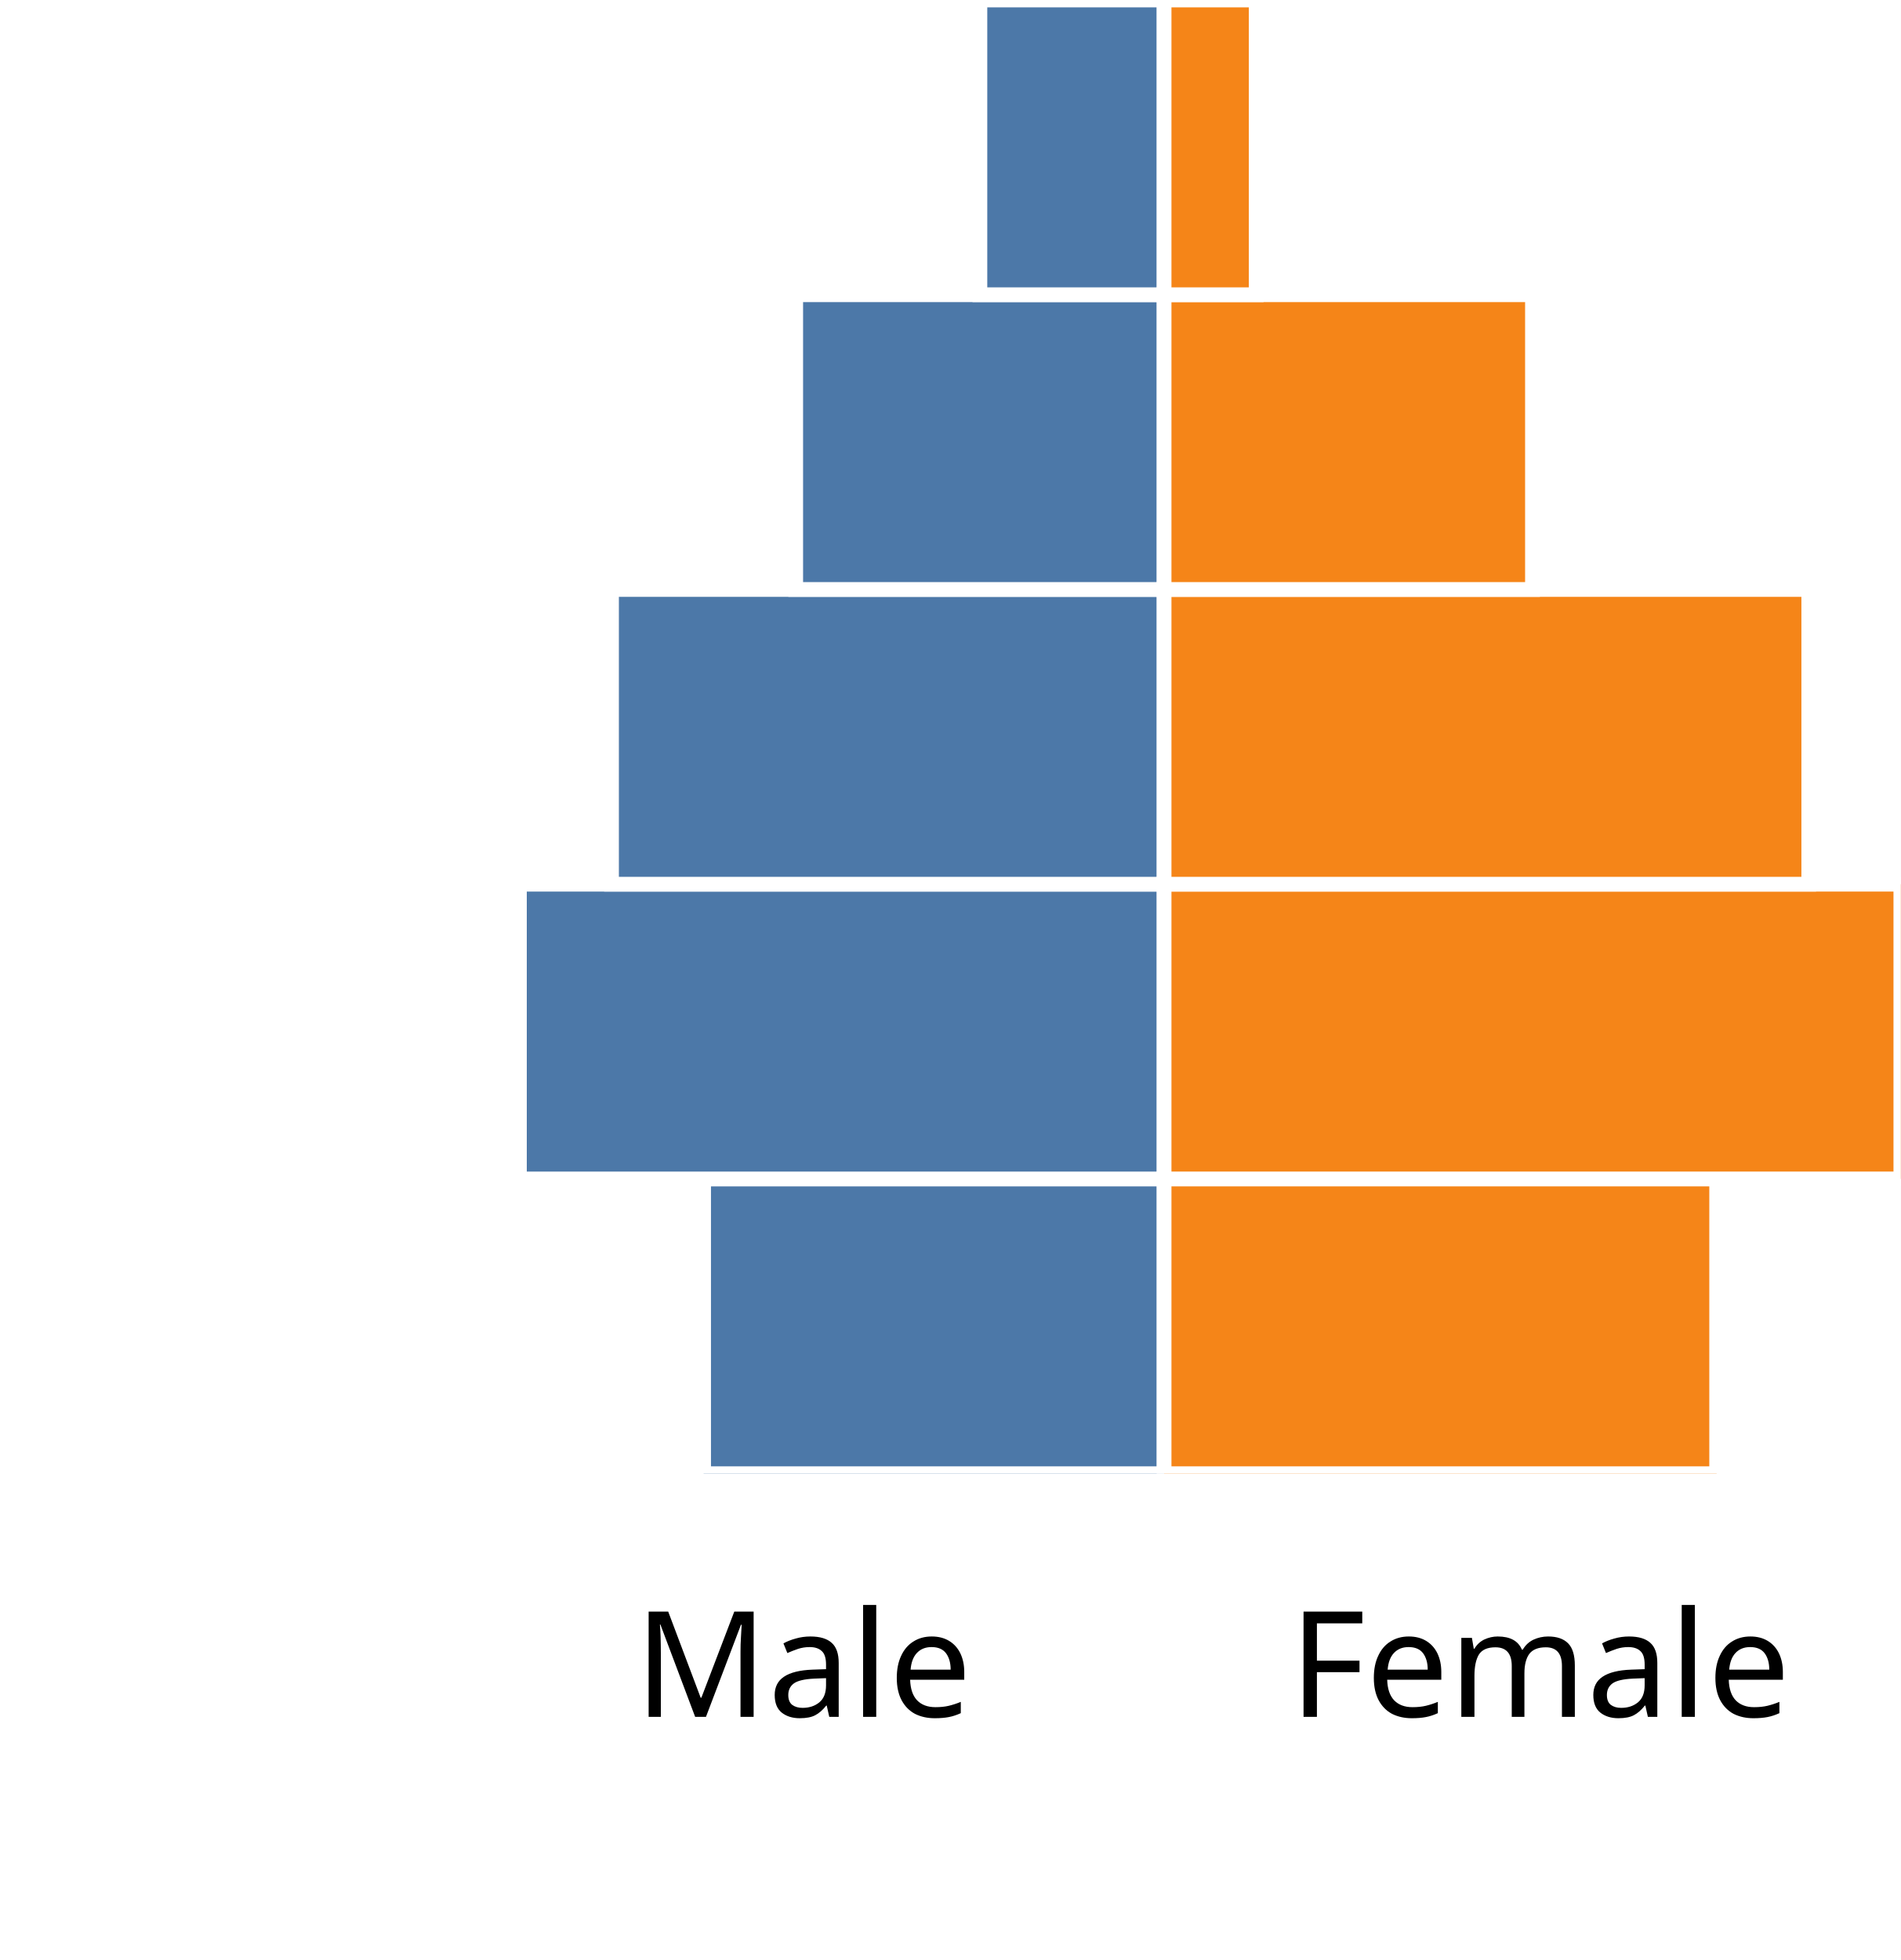
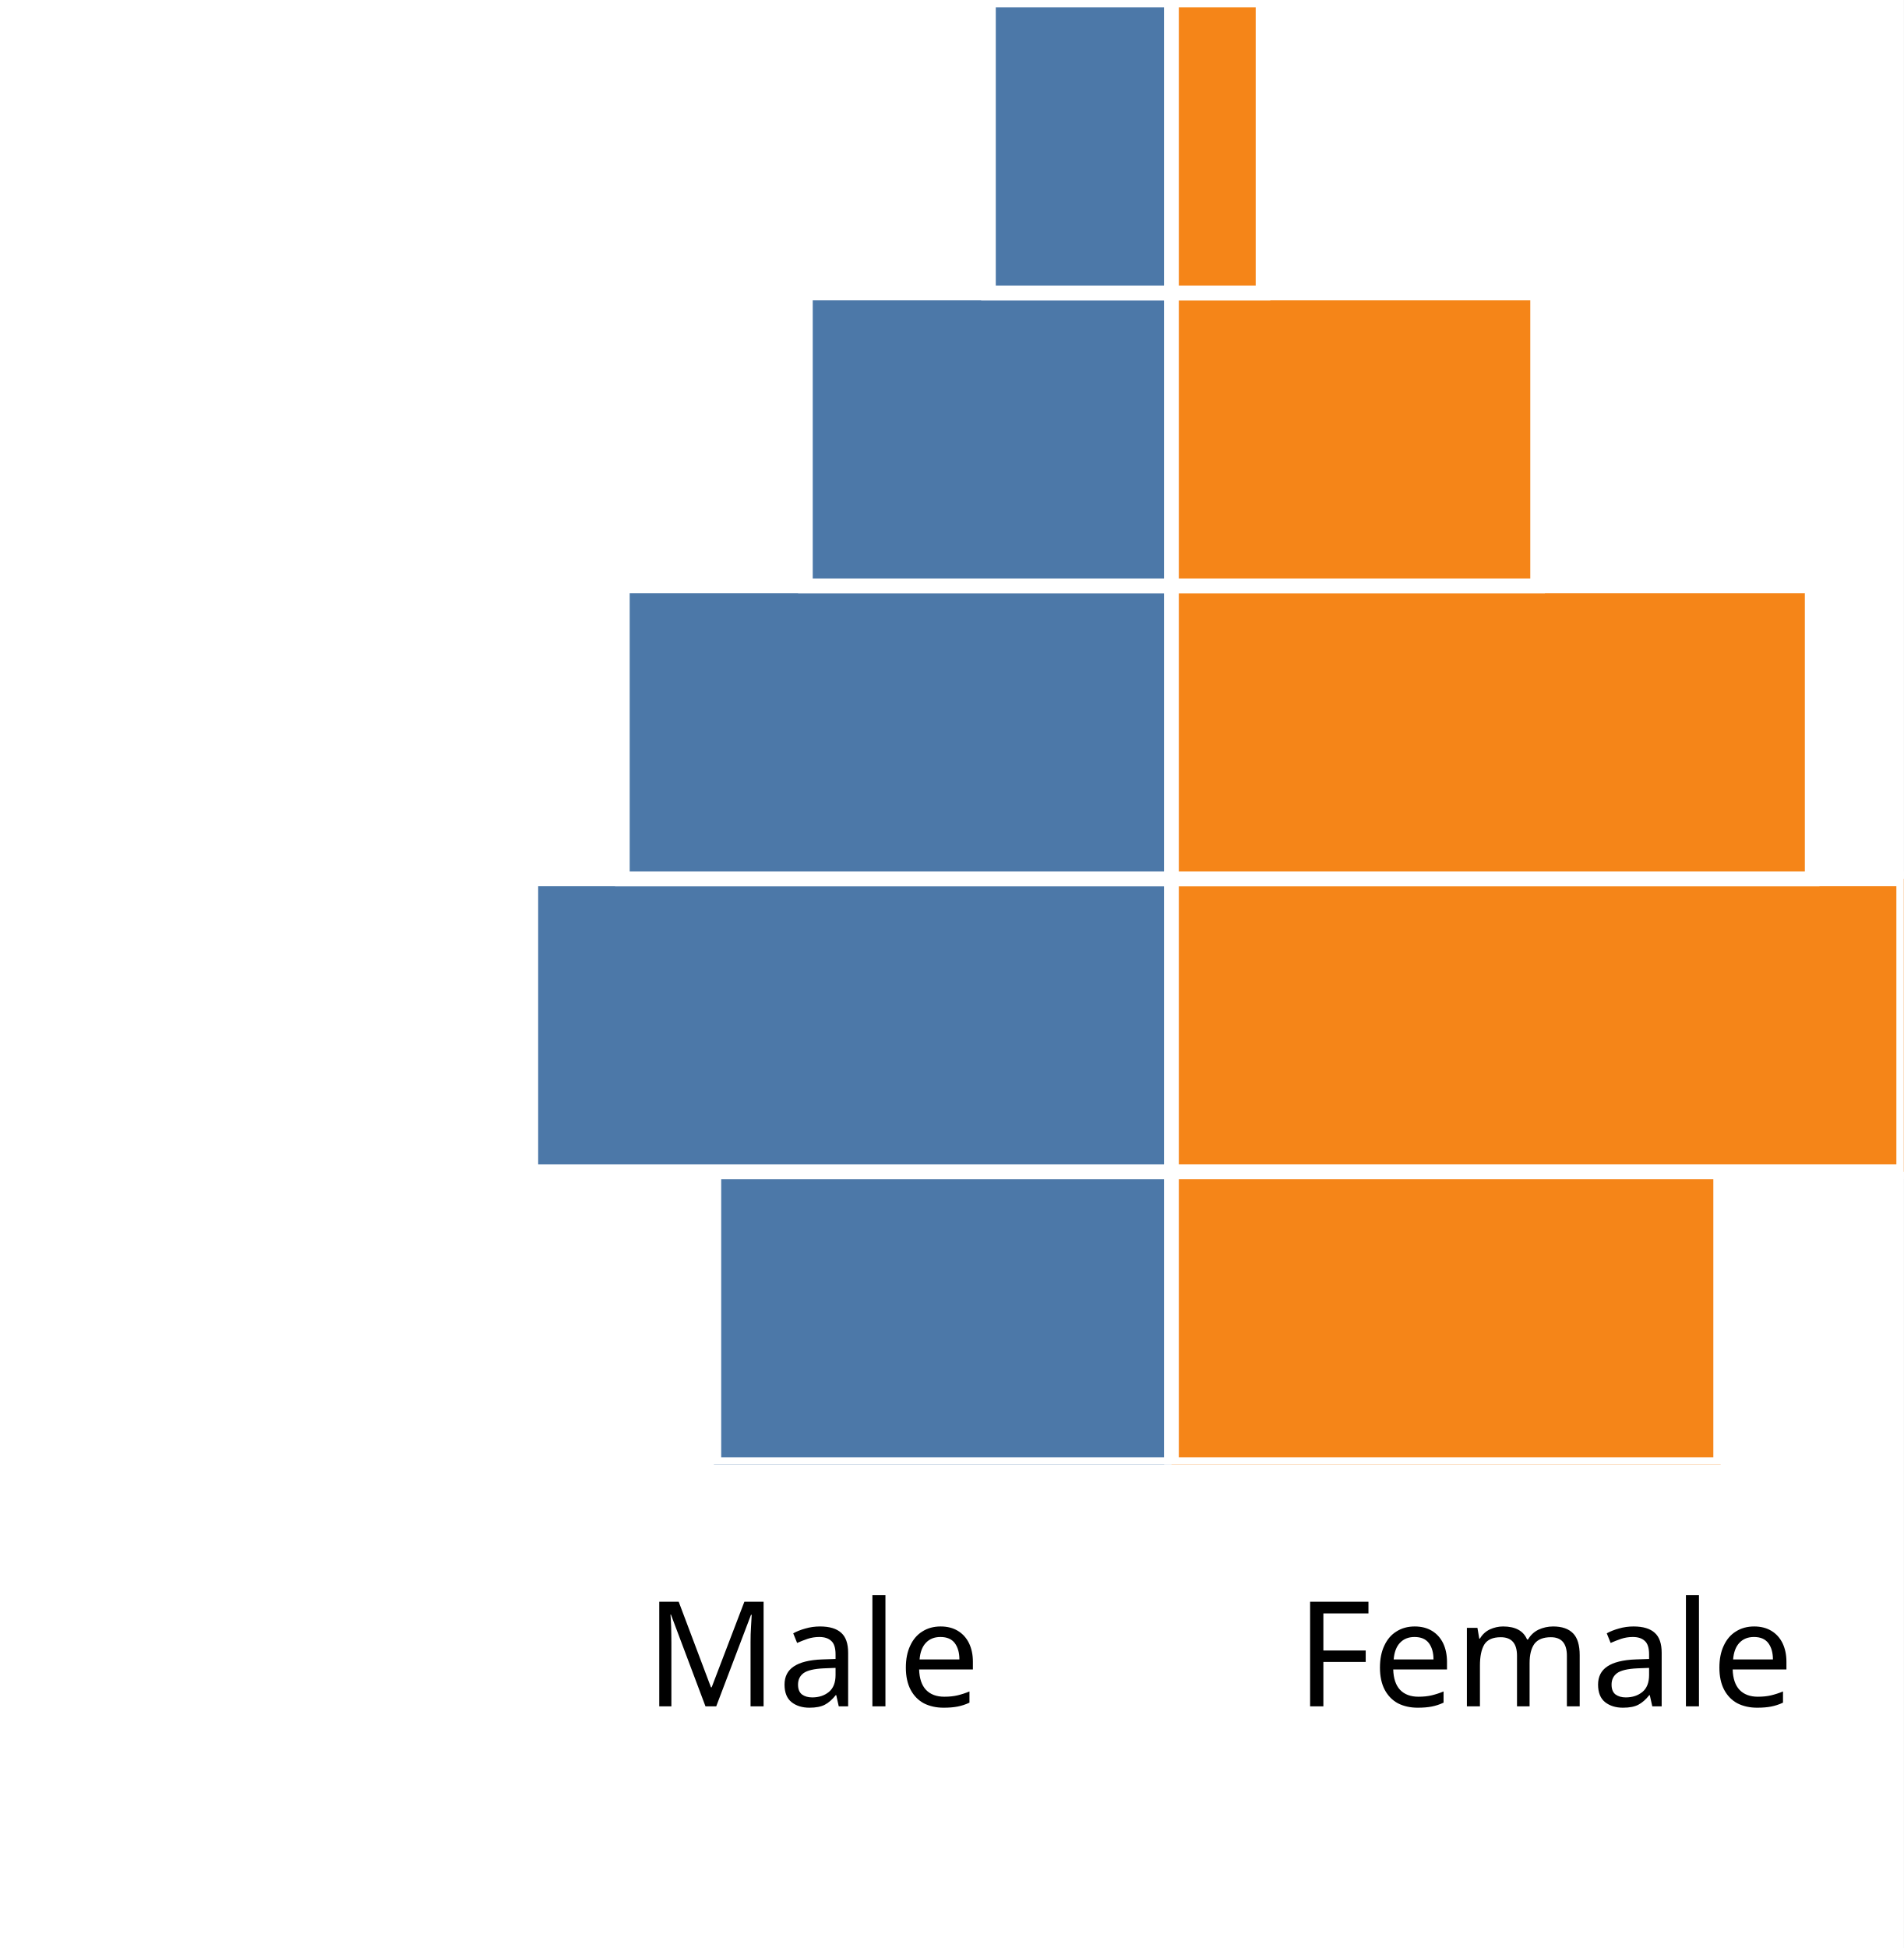
- <svg xmlns="http://www.w3.org/2000/svg" version="1.1" class="marks" width="129" height="133" viewBox="0 0 129 133">
-   <rect width="129" height="133" fill="white" />
-   <g fill="none" stroke-miterlimit="10" transform="translate(29,0)">
+ <svg xmlns="http://www.w3.org/2000/svg" version="1.1" class="marks" width="130" height="133" viewBox="0 0 130 133">
+   <rect width="130" height="133" fill="white" />
+   <g fill="none" stroke-miterlimit="10" transform="translate(30,0)">
    <g class="mark-group role-frame root" role="graphics-object" aria-roledescription="group mark container">
      <g transform="translate(0,0)">
        <path class="background" aria-hidden="true" d="M0,0h100v100h-100Z" />
        <g>
          <g class="mark-group role-axis" role="graphics-symbol" aria-roledescription="axis" aria-label="X-axis titled 'sum of y' for a linear scale with values from −8 to 8">
            <g transform="translate(0.5,101.5)">
              <path class="background" aria-hidden="true" d="M0,0h0v0h0Z" pointer-events="none" />
              <g>
                <g class="mark-rule role-axis-tick" pointer-events="none">
                  <line transform="translate(25,0)" x2="0" y2="5" stroke="white" stroke-width="1.01" opacity="1" />
                  <line transform="translate(75,0)" x2="0" y2="5" stroke="white" stroke-width="1.01" opacity="1" />
                </g>
                <g class="mark-text role-axis-label" pointer-events="none">
                  <text text-anchor="middle" transform="translate(25,15)" font-family="sans-serif" font-size="10px" font-style="normal" font-weight="400" fill="black" opacity="1">Male</text>
                  <text text-anchor="middle" transform="translate(75,15)" font-family="sans-serif" font-size="10px" font-style="normal" font-weight="400" fill="black" opacity="1">Female</text>
                </g>
                <g class="mark-text role-axis-title" pointer-events="none">
                  <text text-anchor="middle" transform="translate(50,30)" font-family="sans-serif" font-size="11px" font-style="normal" font-weight="400" fill="white" opacity="1">sum of y</text>
                </g>
              </g>
              <path class="foreground" aria-hidden="true" d="" pointer-events="none" display="none" />
            </g>
          </g>
          <g class="mark-group role-axis" role="graphics-symbol" aria-roledescription="axis" aria-label="Y-axis titled 'x' for a discrete scale with 5 values: 1, 2, 3, 4, 5">
            <g transform="translate(-0.5,0.5)">
              <path class="background" aria-hidden="true" d="M0,0h0v0h0Z" pointer-events="none" />
              <g>
                <g class="mark-rule role-axis-tick" pointer-events="none">
                  <line transform="translate(0,90)" x2="-5" y2="0" stroke="white" stroke-width="1.01" opacity="1" />
                  <line transform="translate(0,70)" x2="-5" y2="0" stroke="white" stroke-width="1.01" opacity="1" />
                  <line transform="translate(0,50)" x2="-5" y2="0" stroke="white" stroke-width="1.01" opacity="1" />
                  <line transform="translate(0,30)" x2="-5" y2="0" stroke="white" stroke-width="1.01" opacity="1" />
                  <line transform="translate(0,10)" x2="-5" y2="0" stroke="white" stroke-width="1.01" opacity="1" />
                </g>
                <g class="mark-text role-axis-label" pointer-events="none">
                  <text text-anchor="end" transform="translate(-7,92.5)" font-family="sans-serif" font-size="10px" font-style="normal" font-weight="400" fill="white" opacity="1">1</text>
                  <text text-anchor="end" transform="translate(-7,72.5)" font-family="sans-serif" font-size="10px" font-style="normal" font-weight="400" fill="white" opacity="1">2</text>
                  <text text-anchor="end" transform="translate(-7,52.5)" font-family="sans-serif" font-size="10px" font-style="normal" font-weight="400" fill="white" opacity="1">3</text>
                  <text text-anchor="end" transform="translate(-7,32.5)" font-family="sans-serif" font-size="10px" font-style="normal" font-weight="400" fill="white" opacity="1">4</text>
                  <text text-anchor="end" transform="translate(-7,12.5)" font-family="sans-serif" font-size="10px" font-style="normal" font-weight="400" fill="white" opacity="1">5</text>
                </g>
                <g class="mark-text role-axis-title" pointer-events="none">
-                   <text text-anchor="middle" transform="translate(-17,50) rotate(-90) translate(0,-2)" font-family="sans-serif" font-size="11px" font-style="normal" font-weight="400" fill="white" opacity="1">x</text>
+                   <text text-anchor="middle" transform="translate(-17.3623,50) rotate(-90) translate(0,-2)" font-family="sans-serif" font-size="11px" font-style="normal" font-weight="400" fill="white" opacity="1">x</text>
                </g>
              </g>
              <path class="foreground" aria-hidden="true" d="" pointer-events="none" display="none" />
            </g>
          </g>
          <g class="mark-group role-scope" clip-path="url(#clip1)" role="graphics-object" aria-roledescription="group mark container">
            <g transform="translate(0,0)">
              <path class="background" aria-hidden="true" d="M0,0h0v0h0Z" />
              <g>
                <g class="mark-rect role-mark" role="graphics-symbol" aria-roledescription="rect mark container">
                  <path d="M18.75,80h31.25v20h-31.25Z" fill="#4c78a8" stroke="white" stroke-width="1" opacity="1" />
                  <path d="M6.25,60h43.75v20h-43.75Z" fill="#4c78a8" stroke="white" stroke-width="1" opacity="1" />
                  <path d="M12.5,40h37.5v20h-37.5Z" fill="#4c78a8" stroke="white" stroke-width="1" opacity="1" />
                  <path d="M25,20h25v20h-25Z" fill="#4c78a8" stroke="white" stroke-width="1" opacity="1" />
                  <path d="M37.5,0h12.5v20h-12.5Z" fill="#4c78a8" stroke="white" stroke-width="1" opacity="1" />
                </g>
              </g>
              <path class="foreground" aria-hidden="true" d="" display="none" />
            </g>
            <g transform="translate(0,0)">
              <path class="background" aria-hidden="true" d="M0,0h0v0h0Z" />
              <g>
                <g class="mark-rect role-mark" role="graphics-symbol" aria-roledescription="rect mark container">
                  <path d="M50,80h37.5v20h-37.5Z" fill="#f58518" stroke="white" stroke-width="1" opacity="1" />
                  <path d="M50,60h50v20h-50Z" fill="#f58518" stroke="white" stroke-width="1" opacity="1" />
                  <path d="M50,40h43.75v20h-43.75Z" fill="#f58518" stroke="white" stroke-width="1" opacity="1" />
                  <path d="M50,20h25v20h-25Z" fill="#f58518" stroke="white" stroke-width="1" opacity="1" />
                  <path d="M50,0h6.25v20h-6.25Z" fill="#f58518" stroke="white" stroke-width="1" opacity="1" />
                </g>
              </g>
              <path class="foreground" aria-hidden="true" d="" display="none" />
            </g>
          </g>
        </g>
        <path class="foreground" aria-hidden="true" d="" display="none" />
      </g>
    </g>
  </g>
  <defs>
    <clipPath id="clip1">
      <rect x="0" y="0" width="100" height="100" />
    </clipPath>
  </defs>
</svg>
